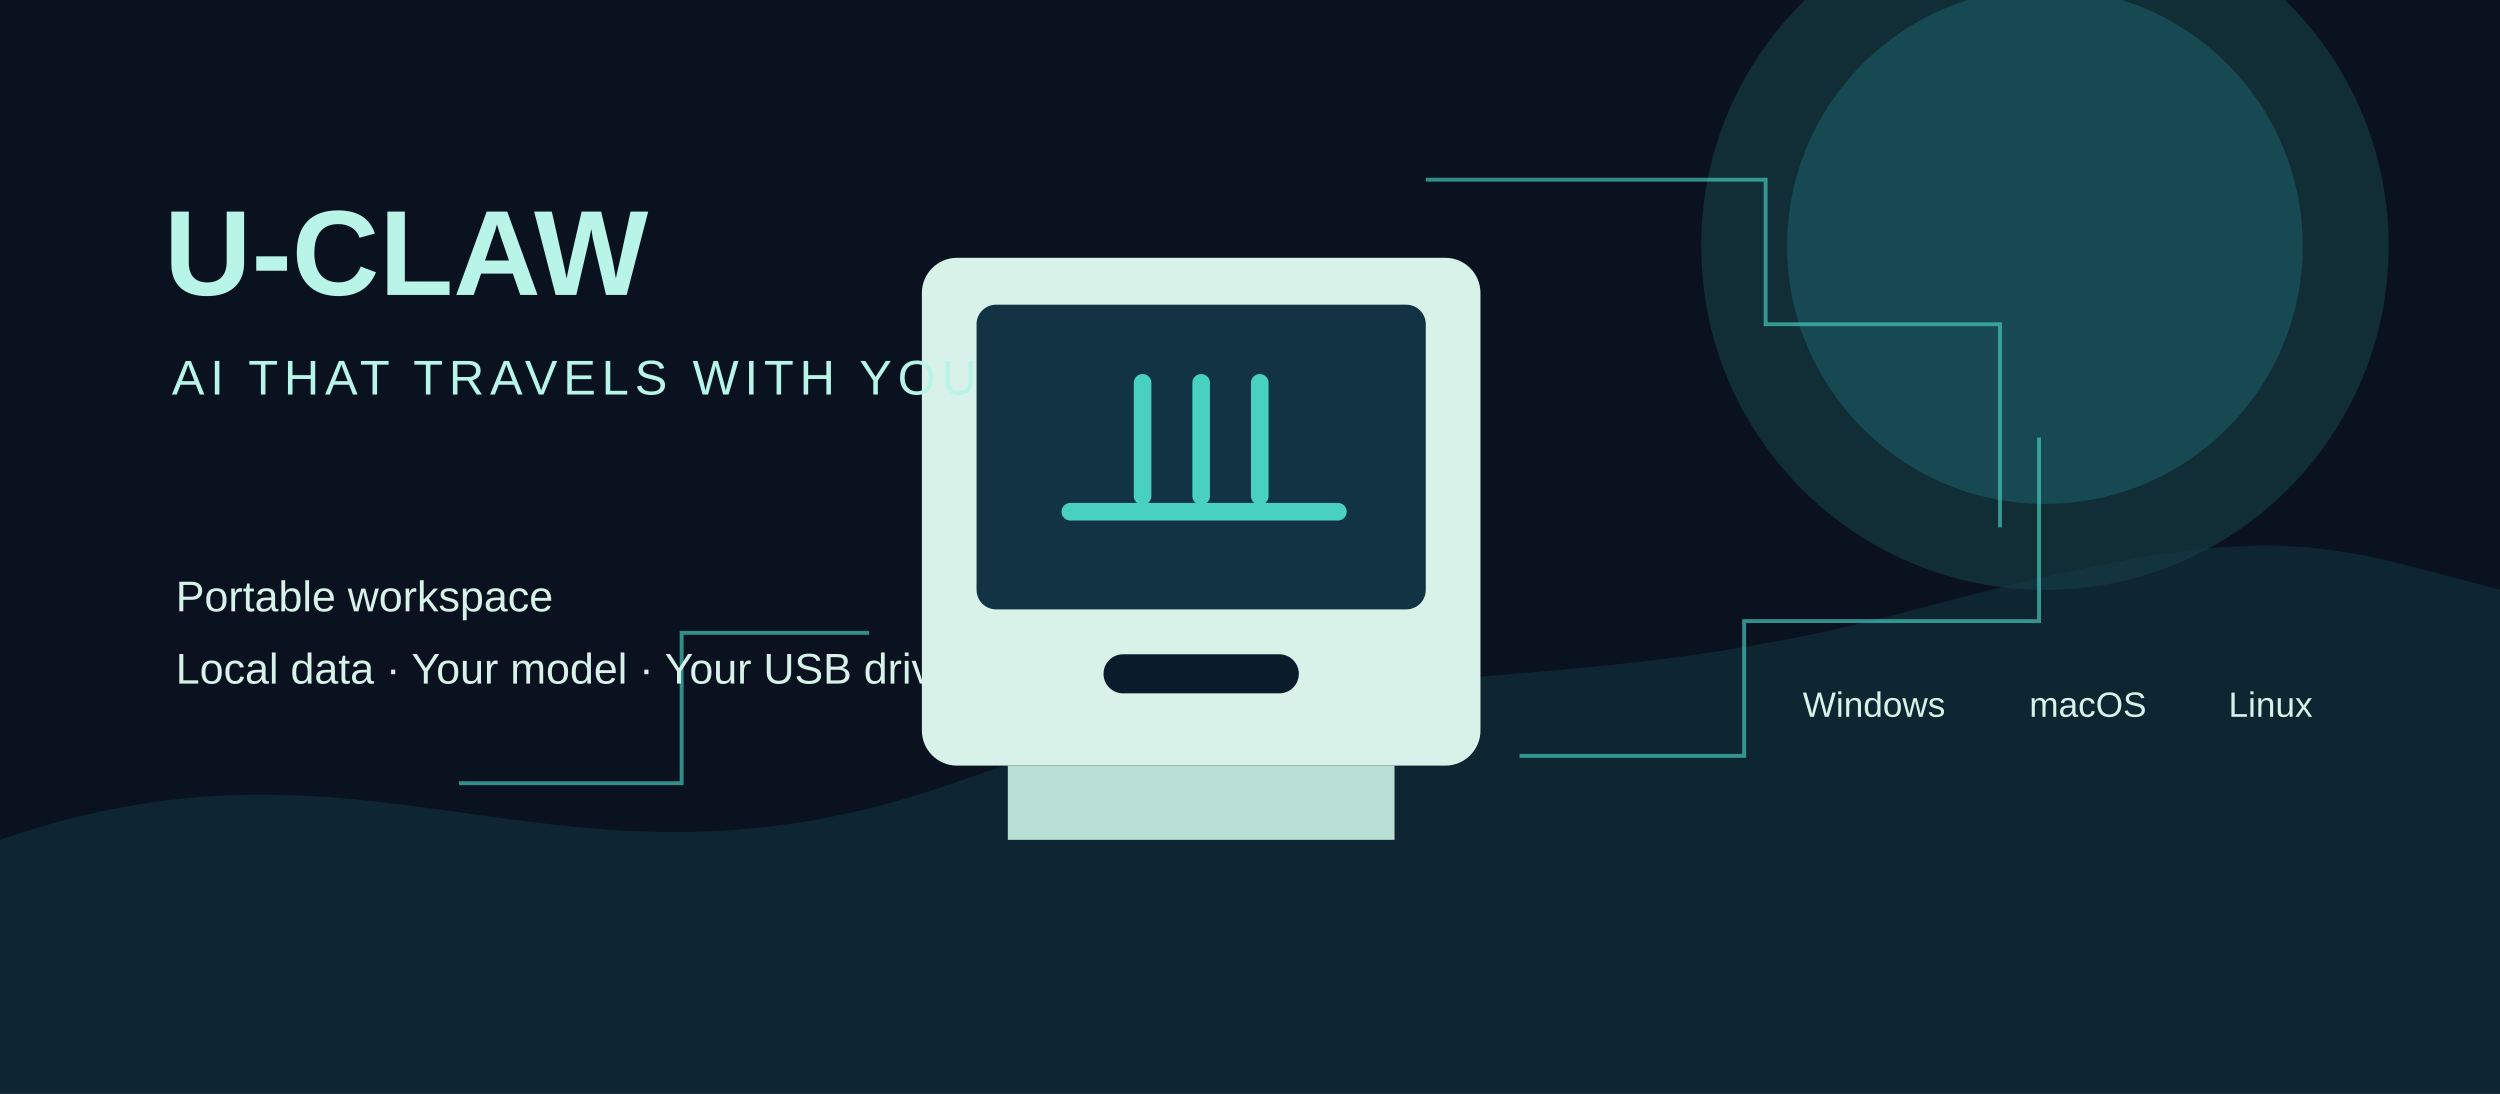
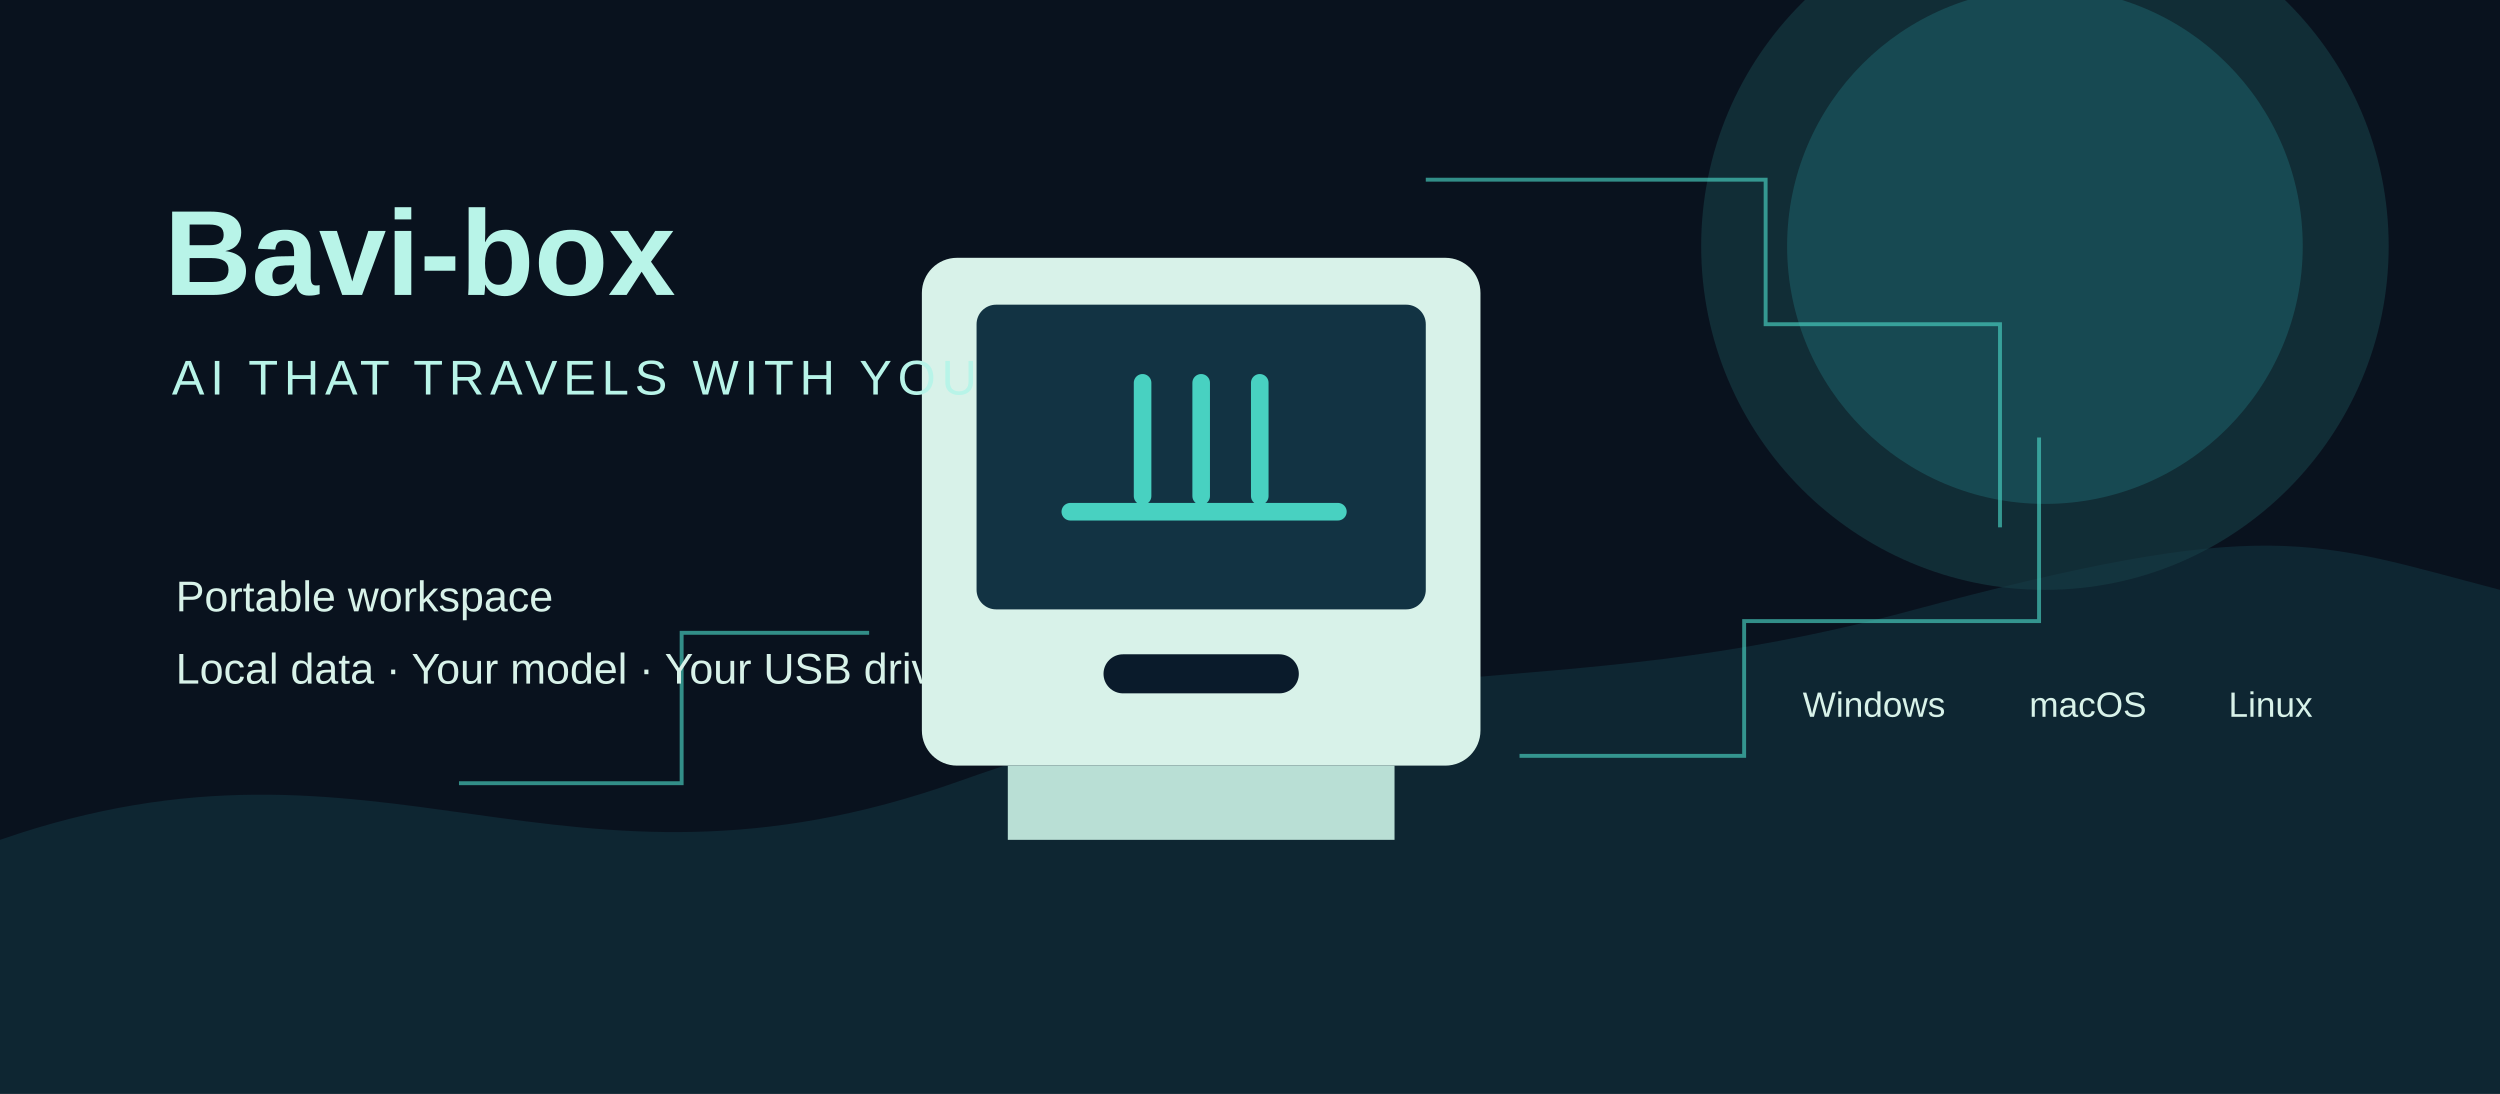
<svg xmlns="http://www.w3.org/2000/svg" viewBox="0 0 1280 560" role="img" aria-labelledby="title desc">
  <rect width="1280" height="560" fill="#09121e" />
  <path d="M0 430C196 362 286 473 491 400s300-37 486-87 207-36 303-11v258H0Z" fill="#0e2632" />
  <circle cx="1047" cy="126" r="176" fill="#163d45" opacity=".62" />
  <circle cx="1047" cy="126" r="132" fill="#1d6970" opacity=".48" />
  <g fill="none" stroke="#48d1c1" stroke-width="2" opacity=".65">
    <path d="M730 92h174v74h120v104" />
    <path d="M778 387h115v-69h151v-94" />
    <path d="M235 401h114v-77h96" />
  </g>
  <g transform="translate(472 132)">
    <rect x="0" y="0" width="286" height="260" rx="18" fill="#d8f2e9" />
    <rect x="28" y="24" width="230" height="156" rx="10" fill="#123343" />
    <path d="M113 64v58m30-58v58m30-58v58" stroke="#48d1c1" stroke-width="9" stroke-linecap="round" />
    <path d="M76 130h137" stroke="#48d1c1" stroke-width="9" stroke-linecap="round" />
    <rect x="93" y="203" width="100" height="20" rx="10" fill="#0a1b2b" />
    <path d="M44 260v38h198v-38" fill="#b9dfd5" />
  </g>
  <g fill="#b8f4e8">
-     <text x="84" y="151" font-family="Arial, sans-serif" font-size="62" font-weight="700">U-CLAW</text>
+     <text x="84" y="151" font-family="Arial, sans-serif" font-size="62" font-weight="700">Bavi-box</text>
    <text x="88" y="202" font-family="Arial, sans-serif" font-size="25" letter-spacing="3">AI THAT TRAVELS WITH YOU</text>
  </g>
  <g font-family="Arial, sans-serif" font-size="22" fill="#d8f2e9">
    <text x="90" y="313">Portable workspace</text>
    <text x="90" y="350">Local data · Your model · Your USB drive</text>
  </g>
  <g transform="translate(923 367)" fill="#d8f2e9" font-family="Arial, sans-serif" font-size="18">
    <text x="0" y="0">Windows</text>
    <text x="116" y="0">macOS</text>
    <text x="218" y="0">Linux</text>
  </g>
</svg>
